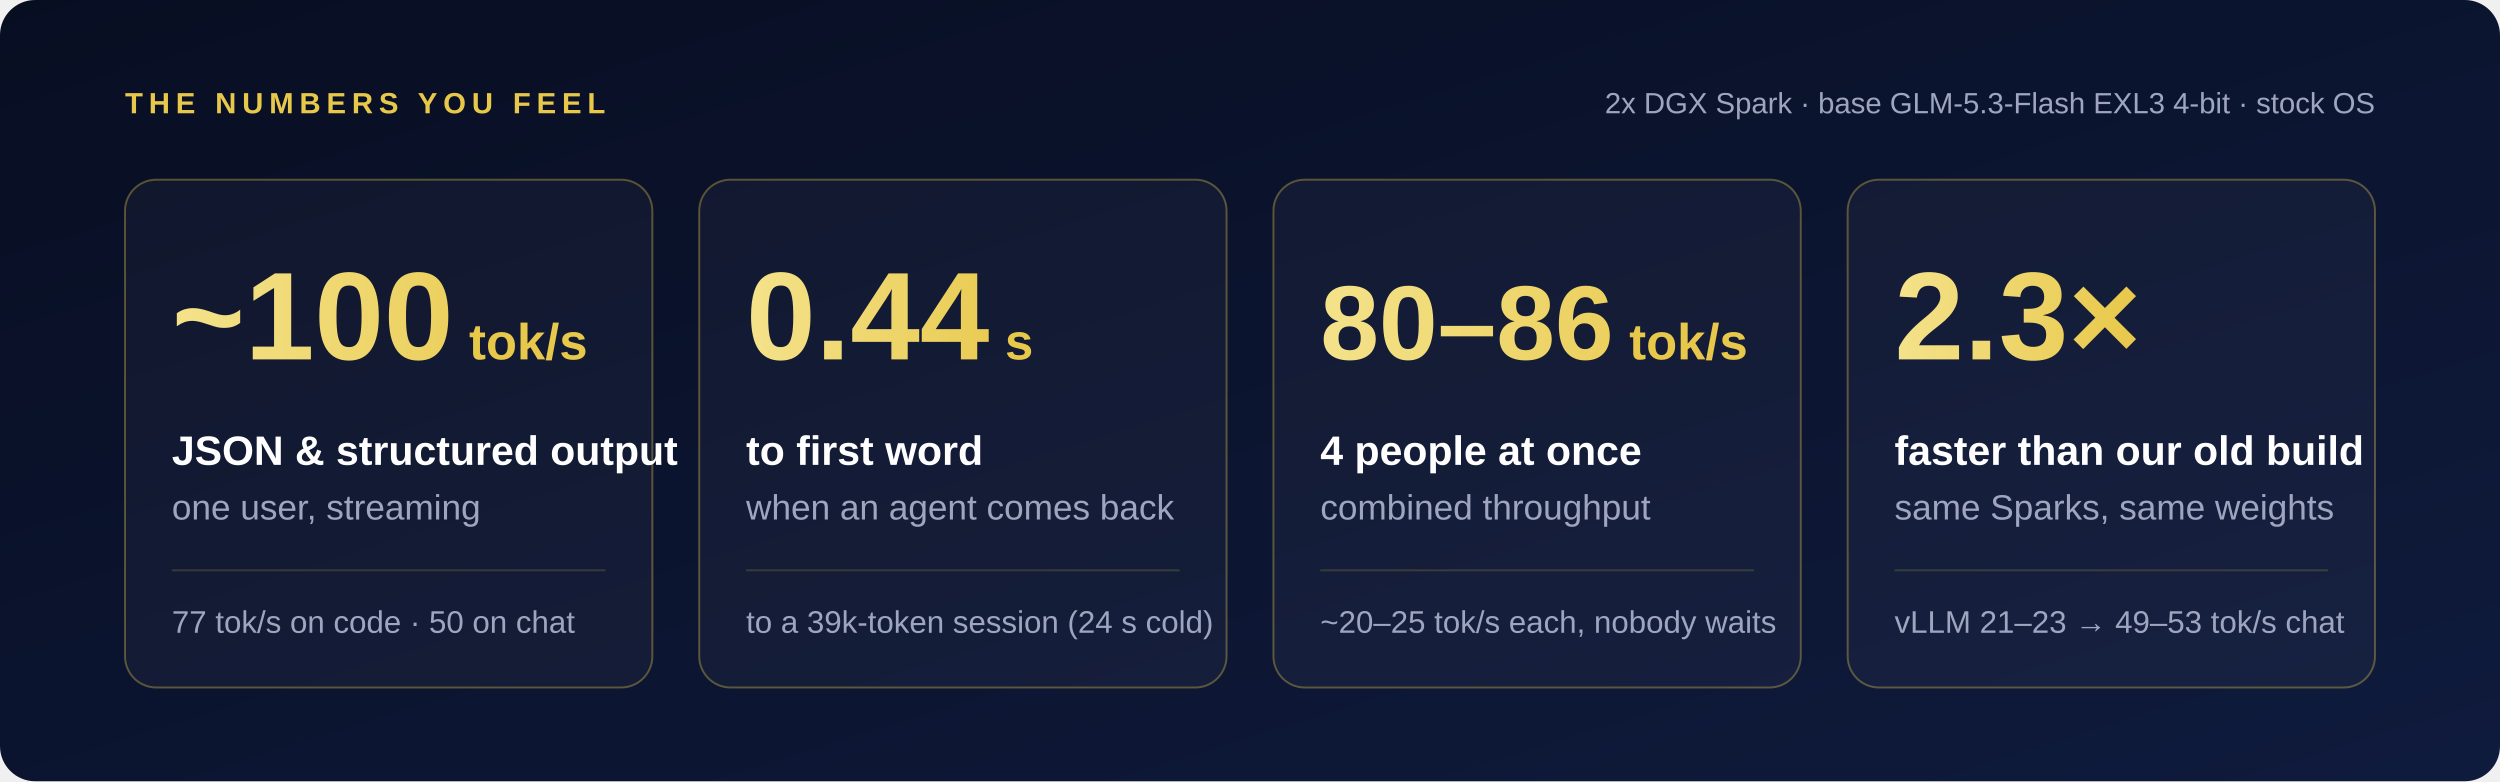
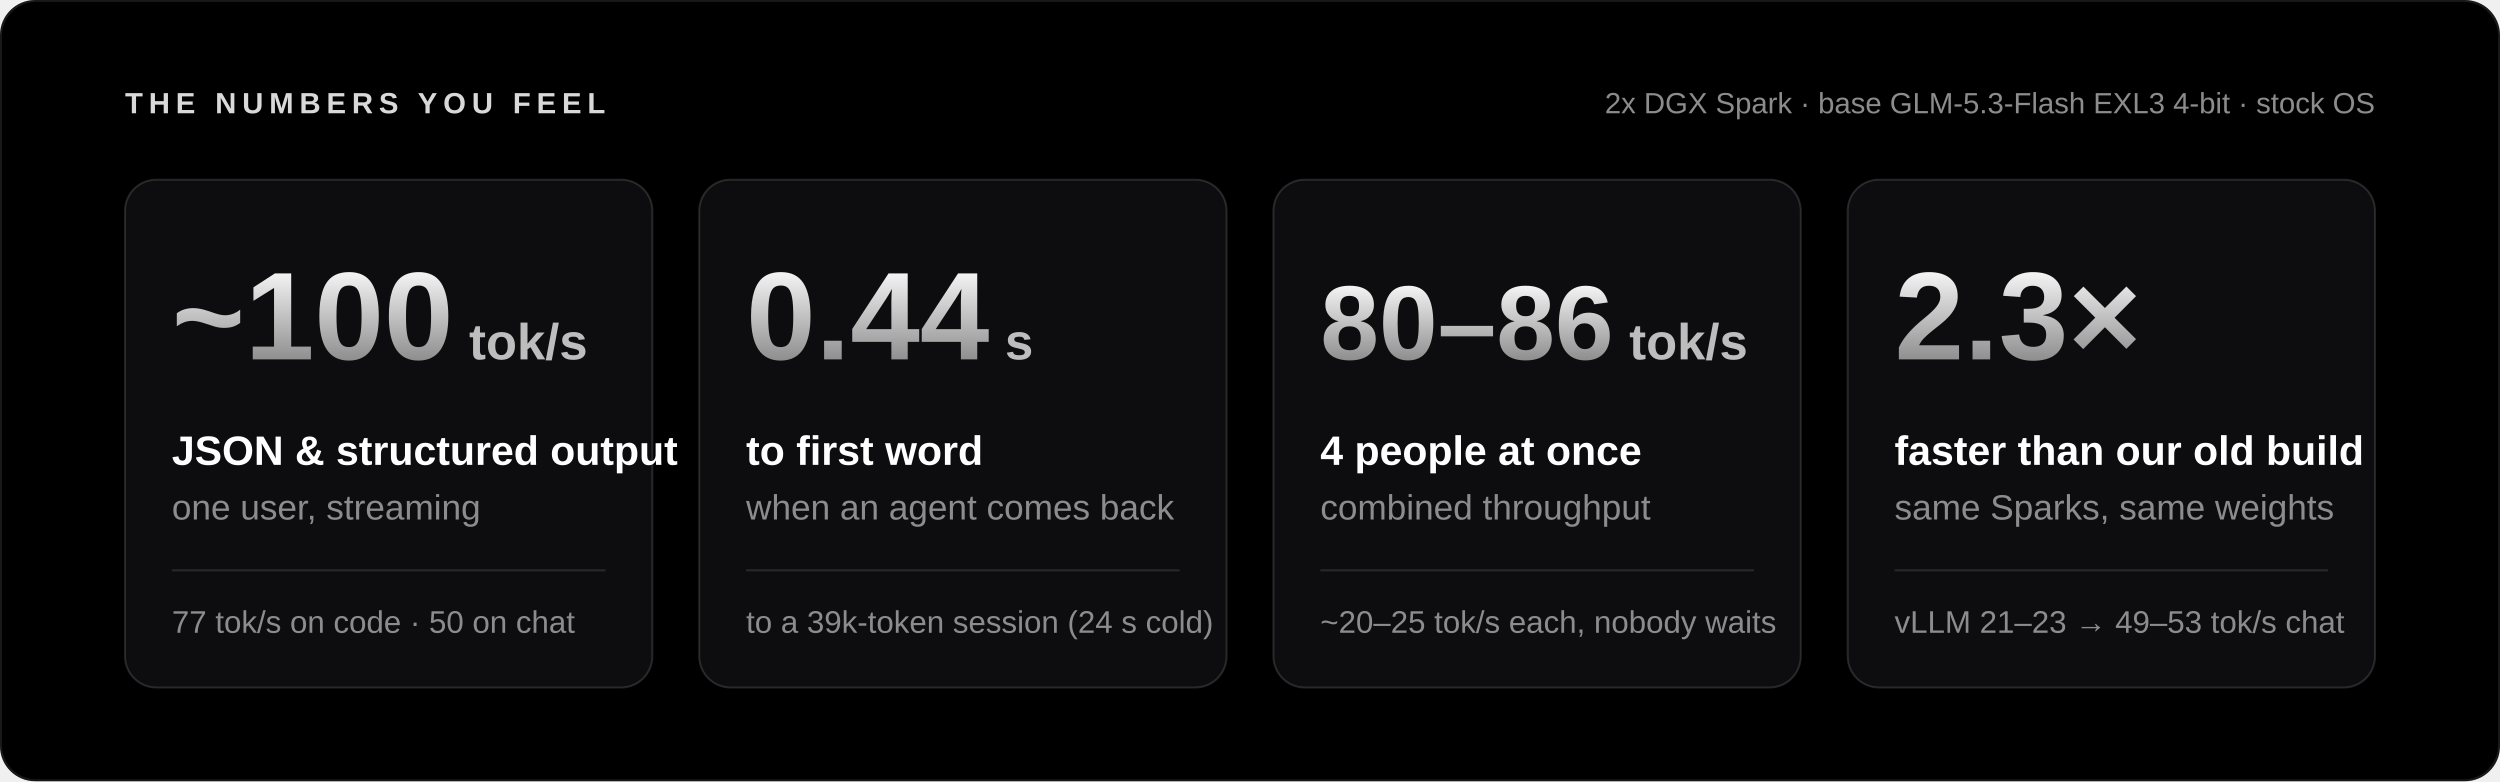
<svg xmlns="http://www.w3.org/2000/svg" width="1280" height="400" viewBox="0 0 1280 400" role="img" aria-label="About 100 tokens per second on JSON and structured output; 0.44 seconds to first word on a returning agent session; 80 to 86 tokens per second for 4 people at once; 2.3 times faster than our previous vLLM build">
  <defs>
-     <linearGradient id="bg" x1="0" y1="0" x2="1" y2="1">
-       <stop offset="0" stop-color="#080E22" />
-       <stop offset="1" stop-color="#0F1B3D" />
+     <linearGradient id="silver" x1="0" y1="0" x2="0" y2="1">
+       <stop offset="0" stop-color="#F4F4F4" />
+       <stop offset="1" stop-color="#8E8E8E" />
    </linearGradient>
-     <linearGradient id="gold" x1="0" y1="0" x2="1" y2="0">
-       <stop offset="0" stop-color="#F4E28A" />
-       <stop offset="1" stop-color="#E8C84A" />
+     <linearGradient id="silverH" x1="0" y1="0" x2="1" y2="0">
+       <stop offset="0" stop-color="#DADADA" />
+       <stop offset="1" stop-color="#7A7A7A" />
    </linearGradient>
+     <radialGradient id="glow" cx="0.82" cy="0.5" r="0.55">
+       <stop offset="0" stop-color="#1A1A1C" />
+       <stop offset="1" stop-color="#000000" />
+     </radialGradient>
  </defs>
-   <rect width="1280" height="400" rx="18" fill="url(#bg)" />
-   <text x="64" y="58" font-family="'Segoe UI', -apple-system, 'Helvetica Neue', Arial, sans-serif" font-size="15" font-weight="700" letter-spacing="3" fill="#E8C84A">THE NUMBERS YOU FEEL</text>
-   <text x="1216" y="58" text-anchor="end" font-family="'Segoe UI', -apple-system, 'Helvetica Neue', Arial, sans-serif" font-size="15" fill="#9FA5BF">2x DGX Spark · base GLM-5.3-Flash EXL3 4-bit · stock OS</text>
+   <rect width="1280" height="400" rx="18" fill="#000000" />
+   <rect x="0.5" y="0.5" width="1279" height="399" rx="18" fill="none" stroke="#FFFFFF" stroke-opacity="0.10" />
+   <text x="64" y="58" font-family="'Segoe UI', -apple-system, 'Helvetica Neue', Arial, sans-serif" font-size="15" font-weight="700" letter-spacing="3" fill="#D9D9D9">THE NUMBERS YOU FEEL</text>
+   <text x="1216" y="58" text-anchor="end" font-family="'Segoe UI', -apple-system, 'Helvetica Neue', Arial, sans-serif" font-size="15" fill="#8C8C8C">2x DGX Spark · base GLM-5.3-Flash EXL3 4-bit · stock OS</text>
  <g transform="translate(64.0,92)">
-     <rect width="270.0" height="260" rx="16" fill="#FFFFFF" fill-opacity="0.035" stroke="#E8C84A" stroke-opacity="0.35" />
-     <text x="24" y="92" font-family="'Segoe UI', -apple-system, 'Helvetica Neue', Arial, sans-serif" font-size="64" font-weight="800" fill="url(#gold)">~100<tspan font-size="26" font-weight="600" fill="#E8C84A" dx="8">tok/s</tspan>
+     <rect width="270.0" height="260" rx="16" fill="#0D0D0F" stroke="#FFFFFF" stroke-opacity="0.14" />
+     <text x="24" y="92" font-family="'Segoe UI', -apple-system, 'Helvetica Neue', Arial, sans-serif" font-size="64" font-weight="800" fill="url(#silver)">~100<tspan font-size="26" font-weight="600" fill="#BDBDBD" dx="8">tok/s</tspan>
    </text>
    <text x="24" y="146" font-family="'Segoe UI', -apple-system, 'Helvetica Neue', Arial, sans-serif" font-size="21" font-weight="700" fill="#FFFFFF">JSON &amp; structured output</text>
-     <text x="24" y="174" font-family="'Segoe UI', -apple-system, 'Helvetica Neue', Arial, sans-serif" font-size="18" fill="#9FA5BF">one user, streaming</text>
-     <line x1="24" y1="200" x2="246.0" y2="200" stroke="#E8C84A" stroke-opacity="0.18" />
-     <text x="24" y="232" font-family="'Segoe UI', -apple-system, 'Helvetica Neue', Arial, sans-serif" font-size="16" fill="#9FA5BF">77 tok/s on code · 50 on chat</text>
+     <text x="24" y="174" font-family="'Segoe UI', -apple-system, 'Helvetica Neue', Arial, sans-serif" font-size="18" fill="#8C8C8C">one user, streaming</text>
+     <line x1="24" y1="200" x2="246.0" y2="200" stroke="#FFFFFF" stroke-opacity="0.12" />
+     <text x="24" y="232" font-family="'Segoe UI', -apple-system, 'Helvetica Neue', Arial, sans-serif" font-size="16" fill="#8C8C8C">77 tok/s on code · 50 on chat</text>
  </g>
  <g transform="translate(358.0,92)">
-     <rect width="270.0" height="260" rx="16" fill="#FFFFFF" fill-opacity="0.035" stroke="#E8C84A" stroke-opacity="0.35" />
-     <text x="24" y="92" font-family="'Segoe UI', -apple-system, 'Helvetica Neue', Arial, sans-serif" font-size="64" font-weight="800" fill="url(#gold)">0.44<tspan font-size="26" font-weight="600" fill="#E8C84A" dx="8">s</tspan>
+     <rect width="270.0" height="260" rx="16" fill="#0D0D0F" stroke="#FFFFFF" stroke-opacity="0.14" />
+     <text x="24" y="92" font-family="'Segoe UI', -apple-system, 'Helvetica Neue', Arial, sans-serif" font-size="64" font-weight="800" fill="url(#silver)">0.44<tspan font-size="26" font-weight="600" fill="#BDBDBD" dx="8">s</tspan>
    </text>
    <text x="24" y="146" font-family="'Segoe UI', -apple-system, 'Helvetica Neue', Arial, sans-serif" font-size="21" font-weight="700" fill="#FFFFFF">to first word</text>
-     <text x="24" y="174" font-family="'Segoe UI', -apple-system, 'Helvetica Neue', Arial, sans-serif" font-size="18" fill="#9FA5BF">when an agent comes back</text>
-     <line x1="24" y1="200" x2="246.0" y2="200" stroke="#E8C84A" stroke-opacity="0.18" />
-     <text x="24" y="232" font-family="'Segoe UI', -apple-system, 'Helvetica Neue', Arial, sans-serif" font-size="16" fill="#9FA5BF">to a 39k-token session (24 s cold)</text>
+     <text x="24" y="174" font-family="'Segoe UI', -apple-system, 'Helvetica Neue', Arial, sans-serif" font-size="18" fill="#8C8C8C">when an agent comes back</text>
+     <line x1="24" y1="200" x2="246.0" y2="200" stroke="#FFFFFF" stroke-opacity="0.12" />
+     <text x="24" y="232" font-family="'Segoe UI', -apple-system, 'Helvetica Neue', Arial, sans-serif" font-size="16" fill="#8C8C8C">to a 39k-token session (24 s cold)</text>
  </g>
  <g transform="translate(652.0,92)">
-     <rect width="270.0" height="260" rx="16" fill="#FFFFFF" fill-opacity="0.035" stroke="#E8C84A" stroke-opacity="0.35" />
-     <text x="24" y="92" font-family="'Segoe UI', -apple-system, 'Helvetica Neue', Arial, sans-serif" font-size="54" font-weight="800" fill="url(#gold)">80–86<tspan font-size="26" font-weight="600" fill="#E8C84A" dx="8">tok/s</tspan>
+     <rect width="270.0" height="260" rx="16" fill="#0D0D0F" stroke="#FFFFFF" stroke-opacity="0.14" />
+     <text x="24" y="92" font-family="'Segoe UI', -apple-system, 'Helvetica Neue', Arial, sans-serif" font-size="54" font-weight="800" fill="url(#silver)">80–86<tspan font-size="26" font-weight="600" fill="#BDBDBD" dx="8">tok/s</tspan>
    </text>
    <text x="24" y="146" font-family="'Segoe UI', -apple-system, 'Helvetica Neue', Arial, sans-serif" font-size="21" font-weight="700" fill="#FFFFFF">4 people at once</text>
-     <text x="24" y="174" font-family="'Segoe UI', -apple-system, 'Helvetica Neue', Arial, sans-serif" font-size="18" fill="#9FA5BF">combined throughput</text>
-     <line x1="24" y1="200" x2="246.0" y2="200" stroke="#E8C84A" stroke-opacity="0.18" />
-     <text x="24" y="232" font-family="'Segoe UI', -apple-system, 'Helvetica Neue', Arial, sans-serif" font-size="16" fill="#9FA5BF">~20–25 tok/s each, nobody waits</text>
+     <text x="24" y="174" font-family="'Segoe UI', -apple-system, 'Helvetica Neue', Arial, sans-serif" font-size="18" fill="#8C8C8C">combined throughput</text>
+     <line x1="24" y1="200" x2="246.0" y2="200" stroke="#FFFFFF" stroke-opacity="0.12" />
+     <text x="24" y="232" font-family="'Segoe UI', -apple-system, 'Helvetica Neue', Arial, sans-serif" font-size="16" fill="#8C8C8C">~20–25 tok/s each, nobody waits</text>
  </g>
  <g transform="translate(946.0,92)">
-     <rect width="270.0" height="260" rx="16" fill="#FFFFFF" fill-opacity="0.035" stroke="#E8C84A" stroke-opacity="0.35" />
-     <text x="24" y="92" font-family="'Segoe UI', -apple-system, 'Helvetica Neue', Arial, sans-serif" font-size="64" font-weight="800" fill="url(#gold)">2.3×<tspan font-size="26" font-weight="600" fill="#E8C84A" dx="8" />
+     <rect width="270.0" height="260" rx="16" fill="#0D0D0F" stroke="#FFFFFF" stroke-opacity="0.14" />
+     <text x="24" y="92" font-family="'Segoe UI', -apple-system, 'Helvetica Neue', Arial, sans-serif" font-size="64" font-weight="800" fill="url(#silver)">2.3×<tspan font-size="26" font-weight="600" fill="#BDBDBD" dx="8" />
    </text>
    <text x="24" y="146" font-family="'Segoe UI', -apple-system, 'Helvetica Neue', Arial, sans-serif" font-size="21" font-weight="700" fill="#FFFFFF">faster than our old build</text>
-     <text x="24" y="174" font-family="'Segoe UI', -apple-system, 'Helvetica Neue', Arial, sans-serif" font-size="18" fill="#9FA5BF">same Sparks, same weights</text>
-     <line x1="24" y1="200" x2="246.0" y2="200" stroke="#E8C84A" stroke-opacity="0.18" />
-     <text x="24" y="232" font-family="'Segoe UI', -apple-system, 'Helvetica Neue', Arial, sans-serif" font-size="16" fill="#9FA5BF">vLLM 21–23 → 49–53 tok/s chat</text>
+     <text x="24" y="174" font-family="'Segoe UI', -apple-system, 'Helvetica Neue', Arial, sans-serif" font-size="18" fill="#8C8C8C">same Sparks, same weights</text>
+     <line x1="24" y1="200" x2="246.0" y2="200" stroke="#FFFFFF" stroke-opacity="0.12" />
+     <text x="24" y="232" font-family="'Segoe UI', -apple-system, 'Helvetica Neue', Arial, sans-serif" font-size="16" fill="#8C8C8C">vLLM 21–23 → 49–53 tok/s chat</text>
  </g>
</svg>
